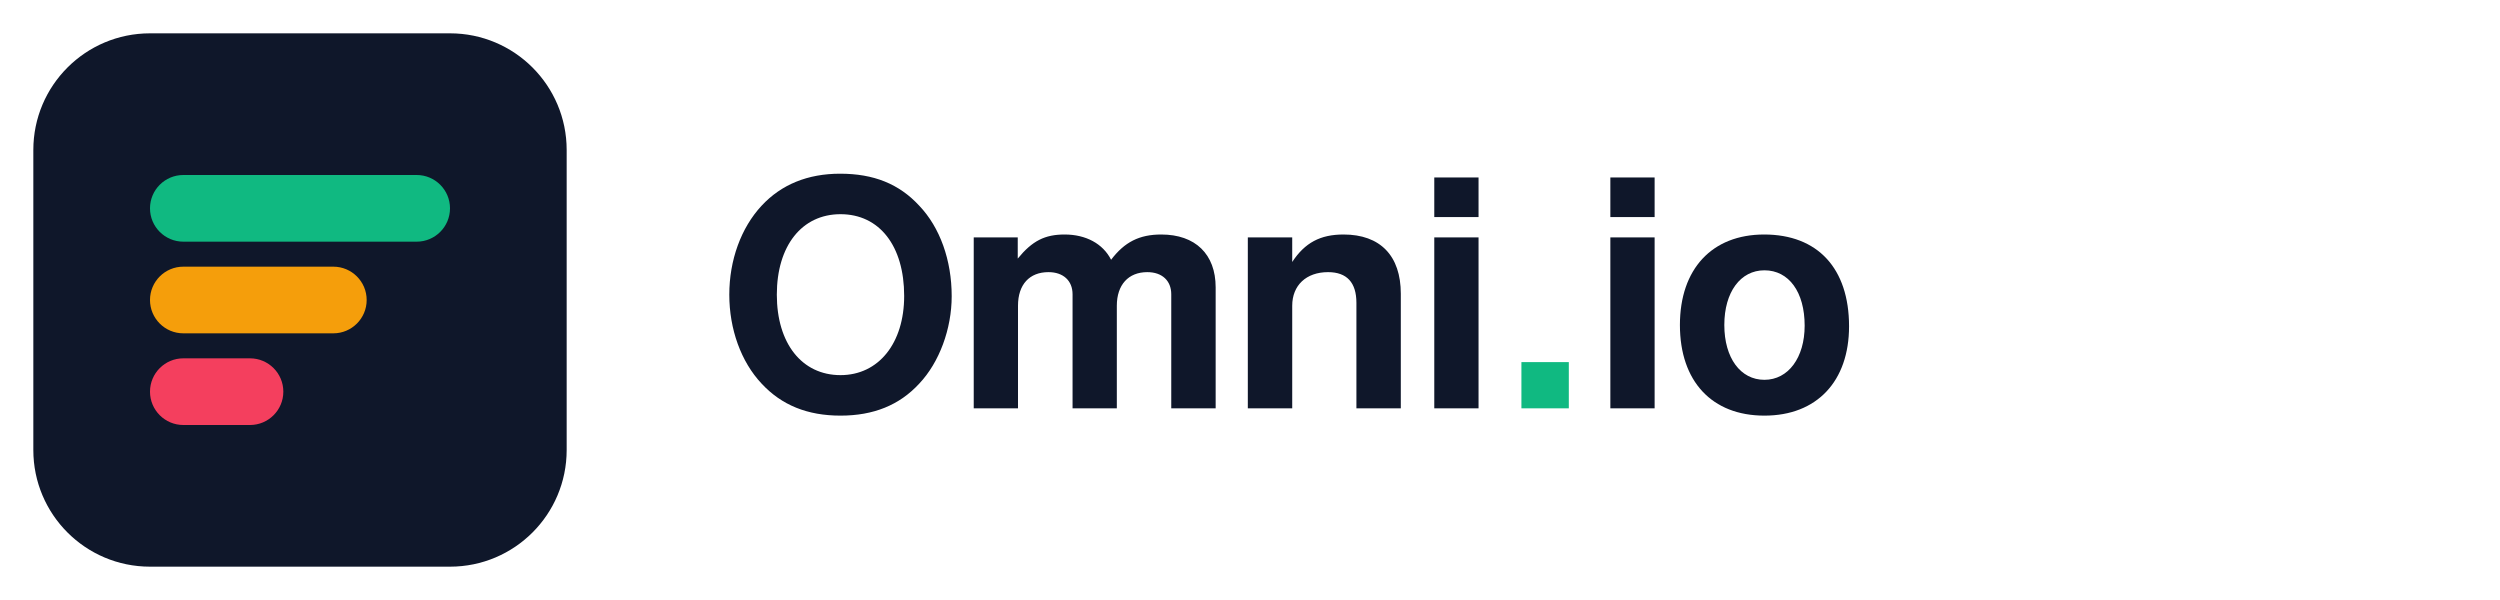
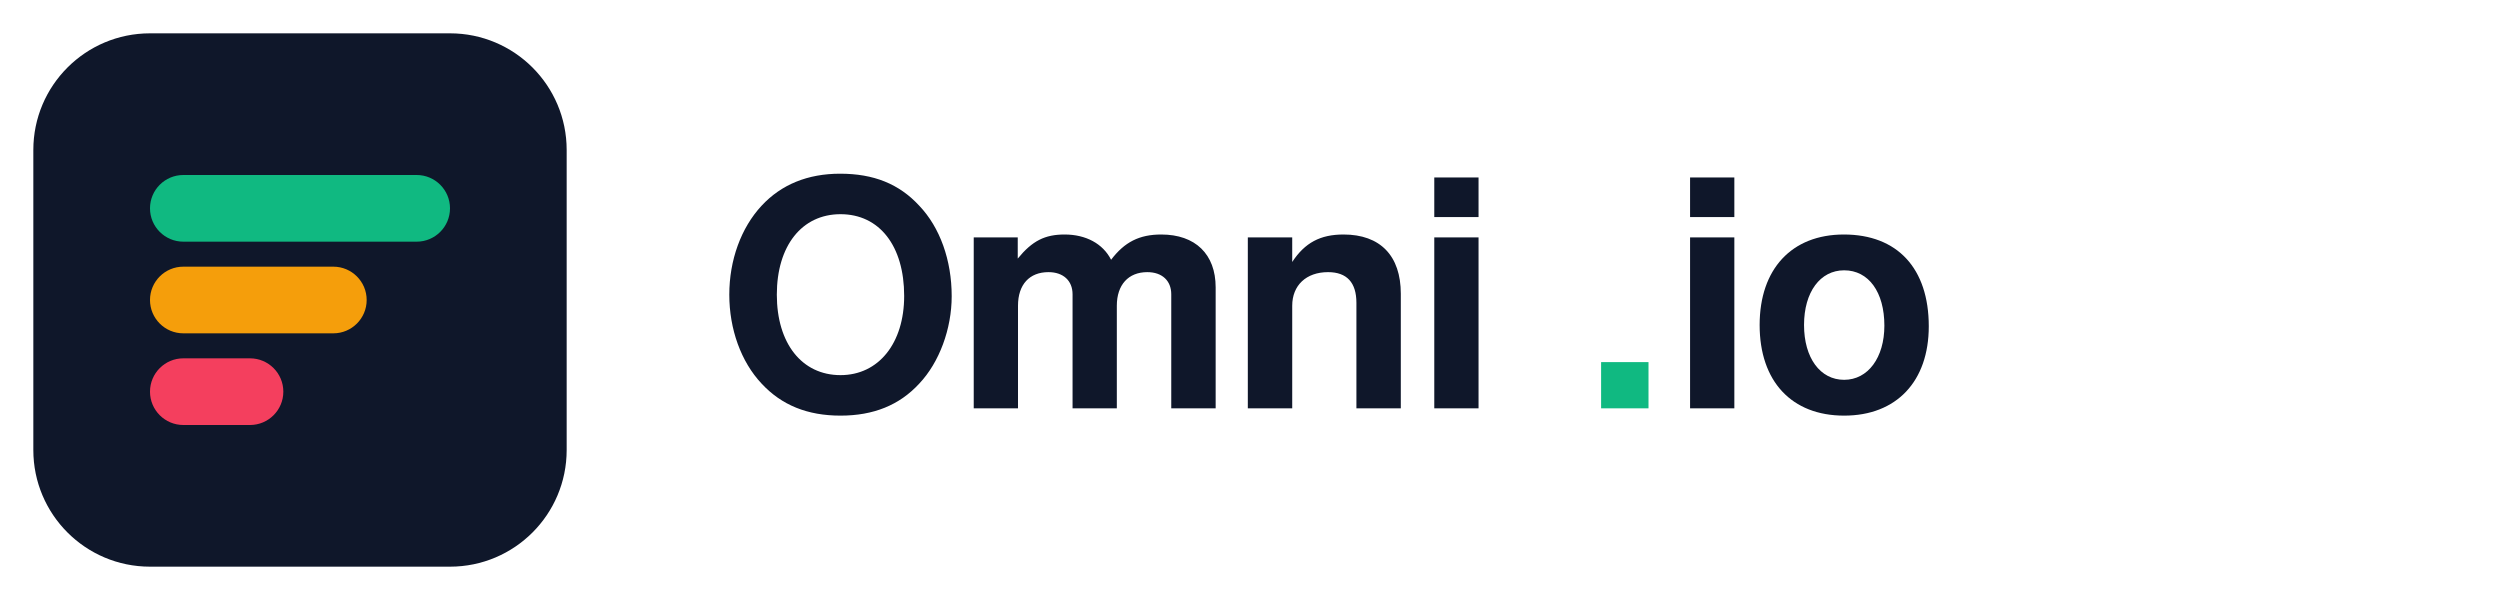
<svg xmlns="http://www.w3.org/2000/svg" viewBox="0 0 300 72" width="300" height="72" role="img" aria-label="Omni.io">
  <g transform="translate(4 4)">
    <rect width="64" height="64" rx="14" fill="#0f172a" />
    <rect x="14" y="17" width="36" height="8" rx="4" fill="#10b981" />
    <rect x="14" y="28" width="26" height="8" rx="4" fill="#f59e0b" />
    <rect x="14" y="39" width="16" height="8" rx="4" fill="#f43f5e" />
  </g>
-   <text x="86" y="49" fill="#0f172a" font-family="-apple-system, BlinkMacSystemFont, 'Segoe UI', Helvetica, Arial, sans-serif" font-size="38" font-weight="700" letter-spacing="-1">Omni<tspan fill="#10b981">.</tspan>io</text>
+   <text x="86" y="49" fill="#0f172a" font-family="-apple-system, BlinkMacSystemFont, 'Segoe UI', Helvetica, Arial, sans-serif" font-size="38" font-weight="700" letter-spacing="-1">Omni
+     <tspan fill="#10b981">.
+     </tspan>io
+   </text>
</svg>
